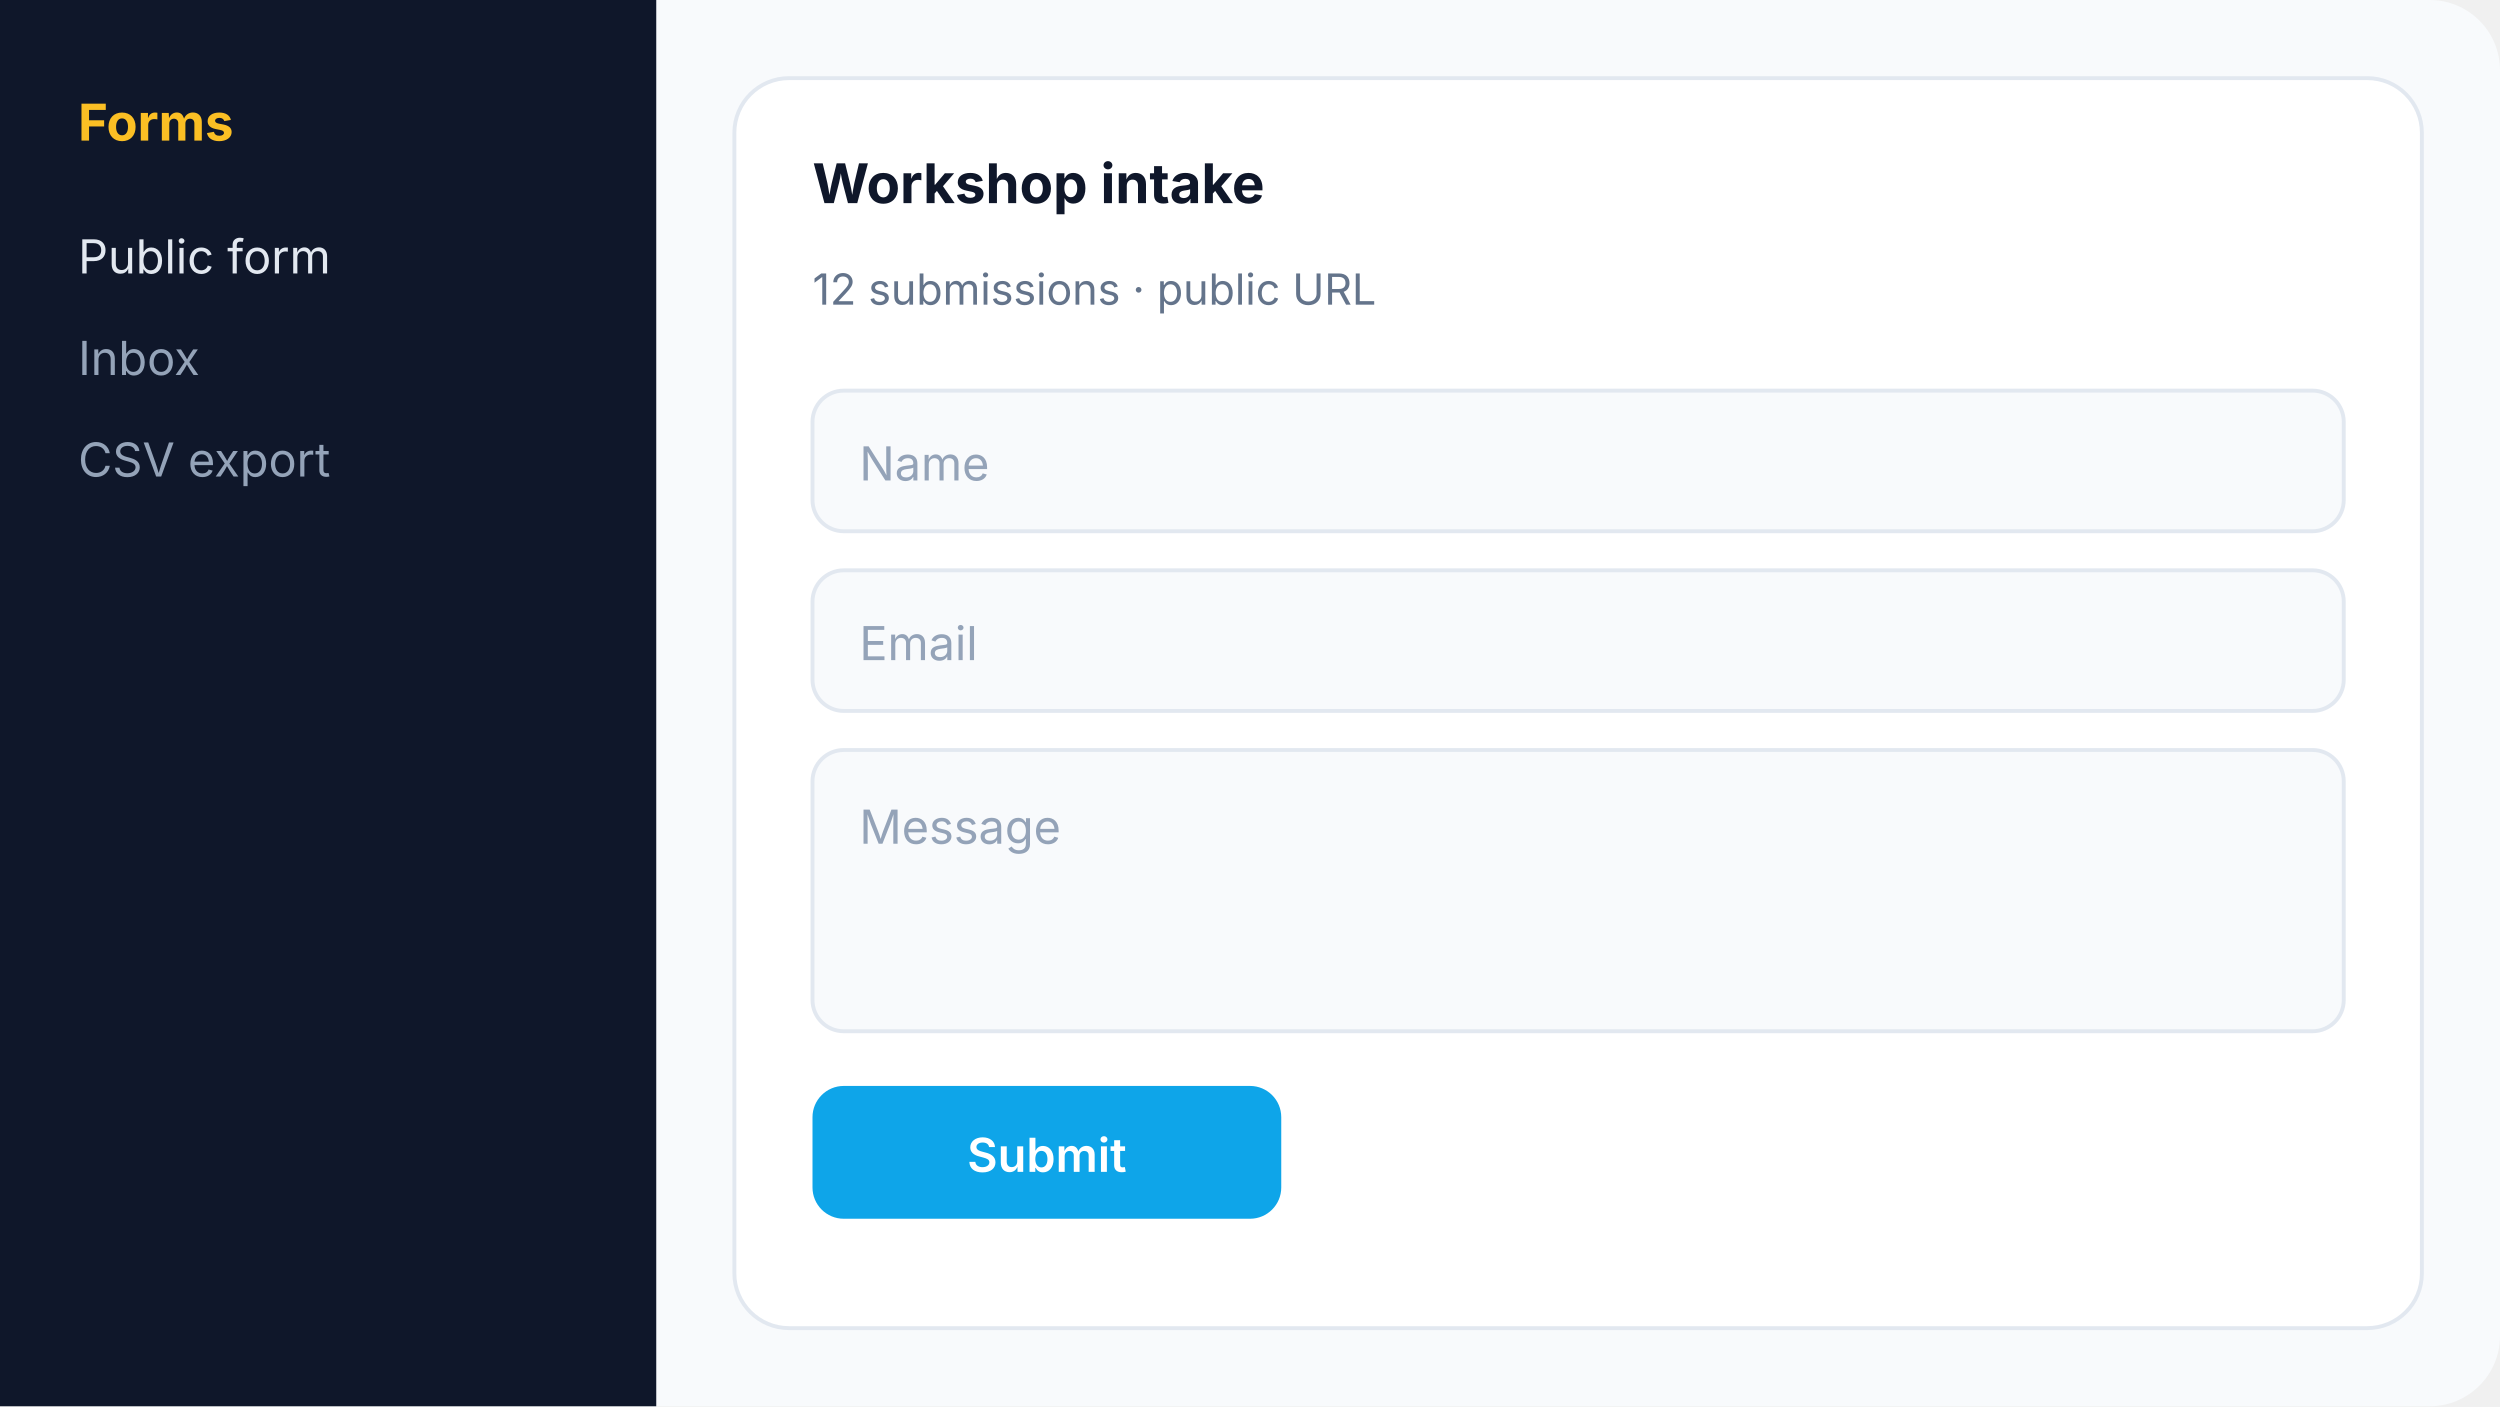
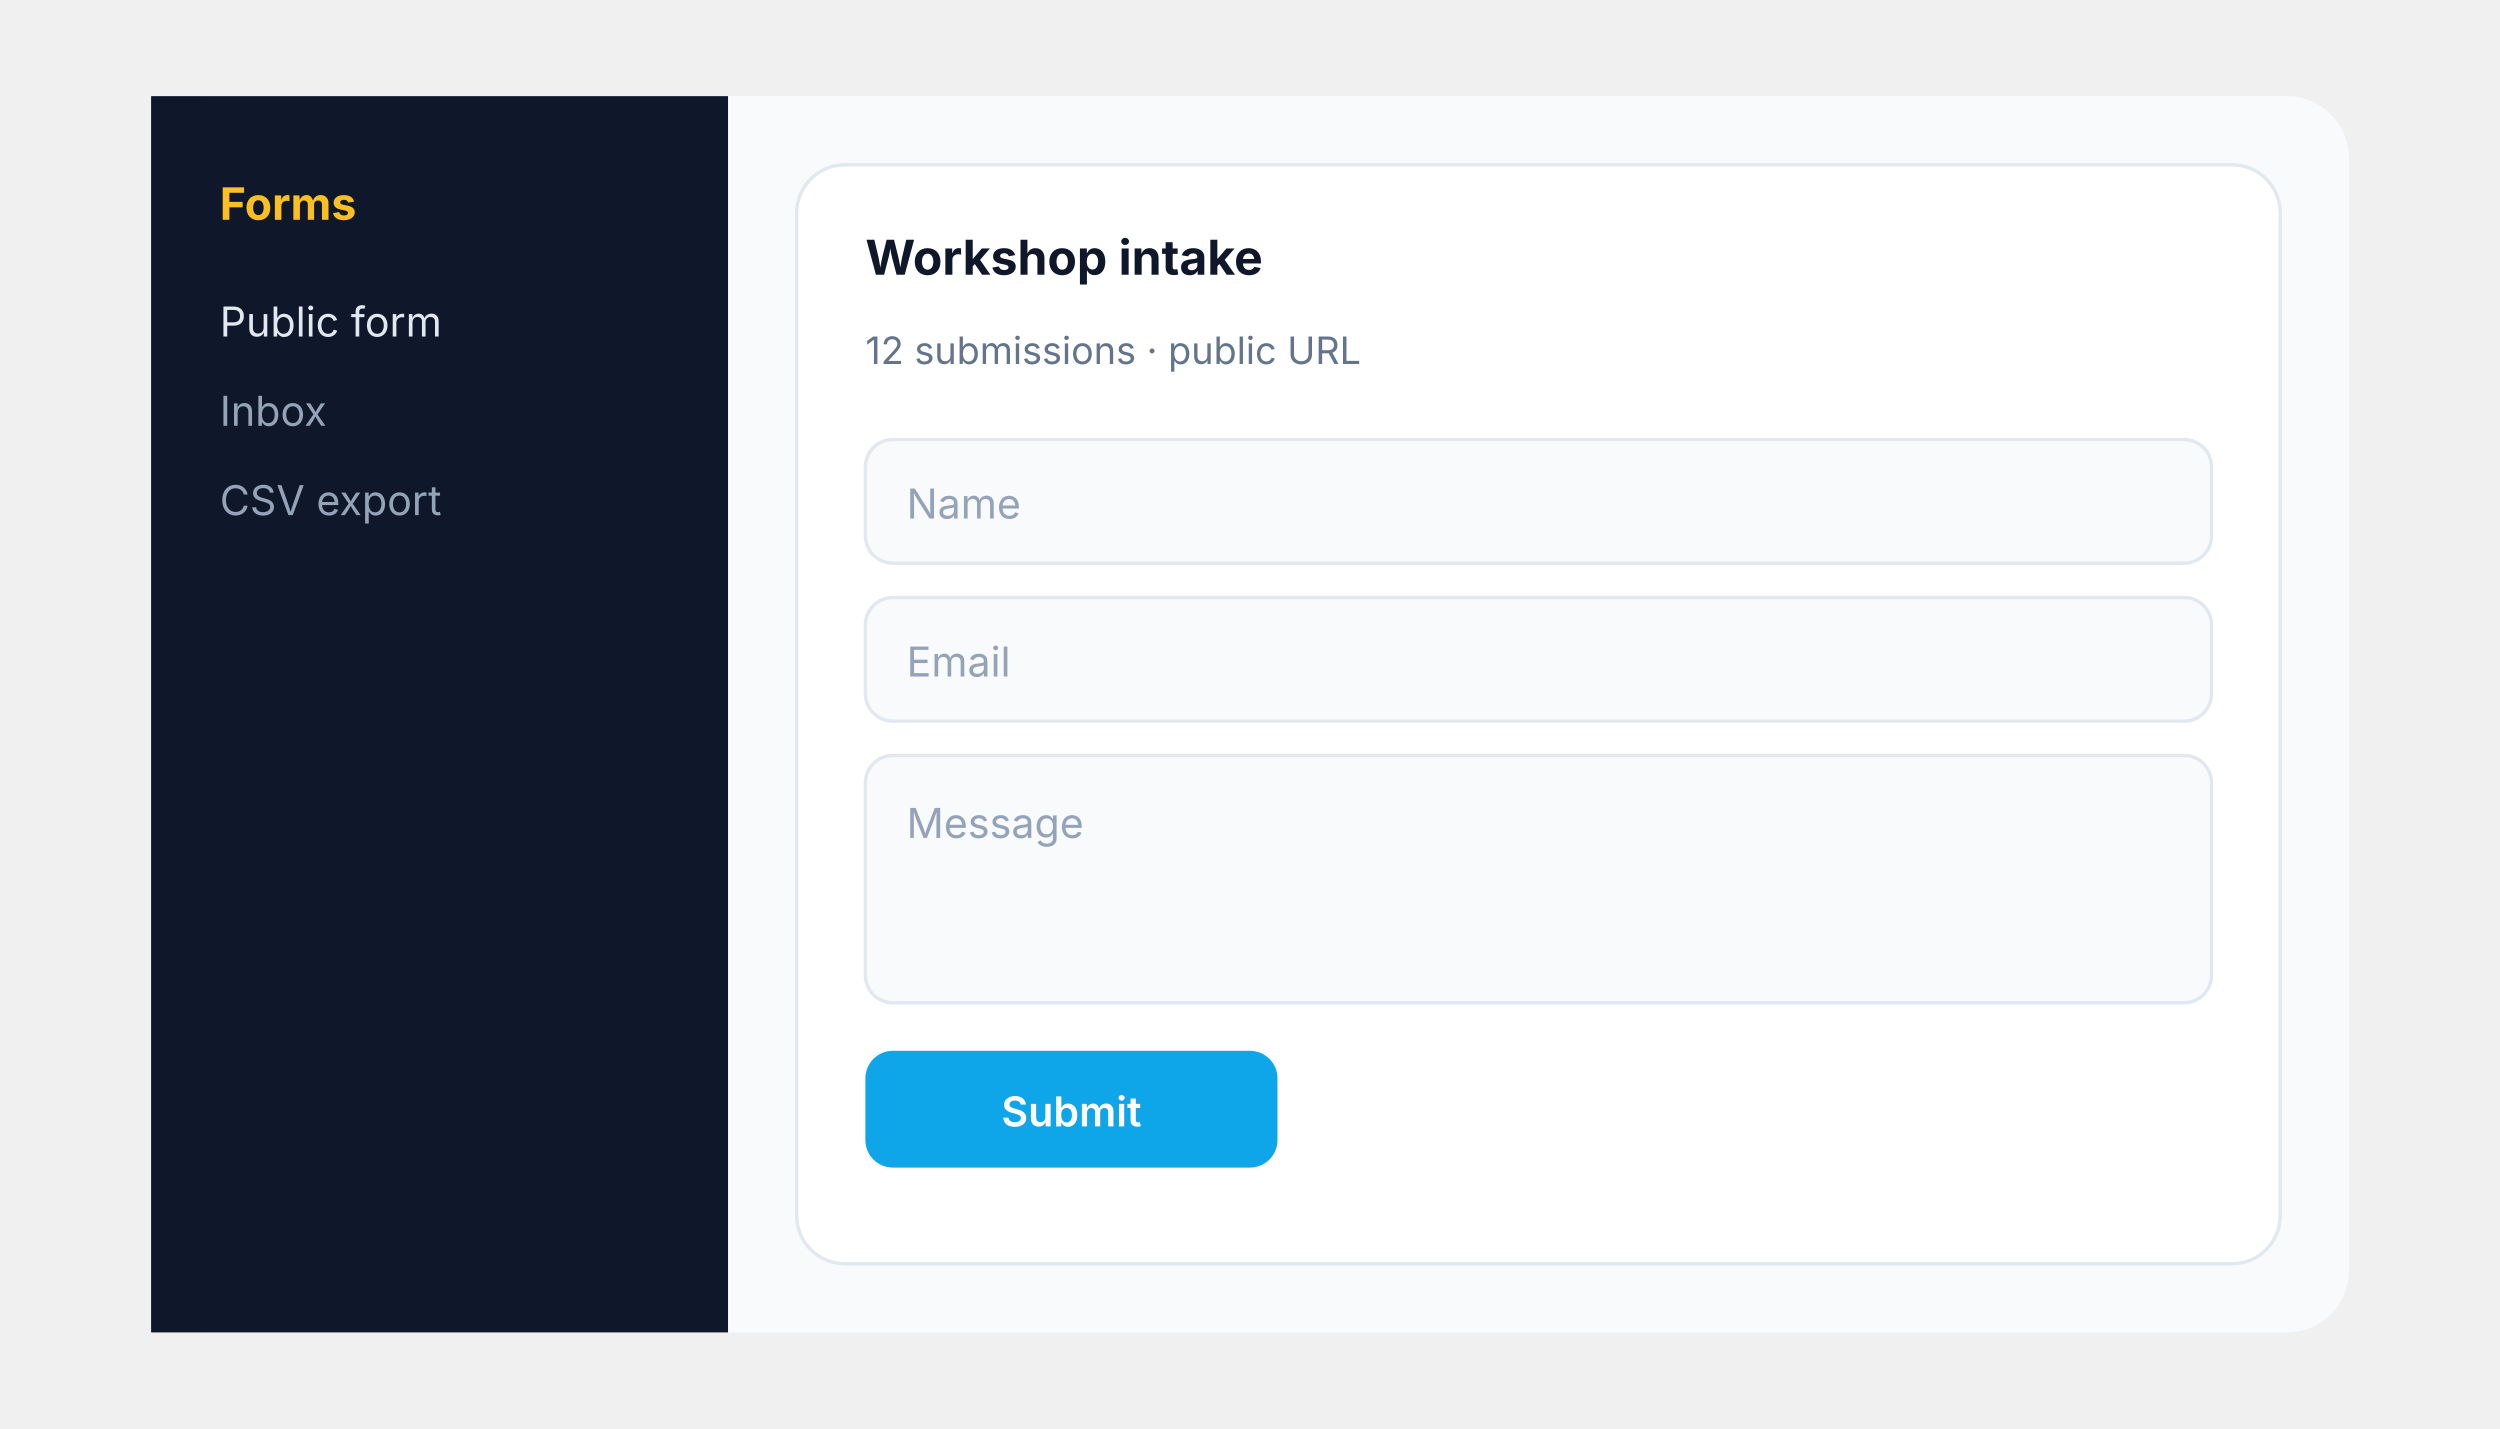
- <svg xmlns="http://www.w3.org/2000/svg" viewBox="0 0 640 360" role="img" aria-label="Form Builder widget">
+ <svg xmlns="http://www.w3.org/2000/svg" viewBox="-44 -28 728 416" role="img" aria-label="Form Builder widget">
  <rect width="640" height="360" rx="18" fill="#f8fafc" />
  <rect width="168" height="360" fill="#0f172a" />
  <text x="20" y="36" fill="#fbbf24" font-family="Inter,sans-serif" font-size="13" font-weight="700">Forms</text>
  <text x="20" y="70" fill="#e2e8f0" font-family="Inter,sans-serif" font-size="12">Public form</text>
  <text x="20" y="96" fill="#94a3b8" font-family="Inter,sans-serif" font-size="12">Inbox</text>
  <text x="20" y="122" fill="#94a3b8" font-family="Inter,sans-serif" font-size="12">CSV export</text>
  <g font-family="Inter,sans-serif">
    <rect x="188" y="20" width="432" height="320" rx="14" fill="#fff" stroke="#e2e8f0" />
    <text x="208" y="52" font-size="14" font-weight="700" fill="#0f172a">Workshop intake</text>
    <text x="208" y="78" font-size="11" fill="#64748b">12 submissions · public URL</text>
    <rect x="208" y="100" width="392" height="36" rx="8" fill="#f8fafc" stroke="#e2e8f0" />
    <text x="220" y="123" font-size="12" fill="#94a3b8">Name</text>
    <rect x="208" y="146" width="392" height="36" rx="8" fill="#f8fafc" stroke="#e2e8f0" />
    <text x="220" y="169" font-size="12" fill="#94a3b8">Email</text>
    <rect x="208" y="192" width="392" height="72" rx="8" fill="#f8fafc" stroke="#e2e8f0" />
    <text x="220" y="216" font-size="12" fill="#94a3b8">Message</text>
    <rect x="208" y="278" width="120" height="34" rx="8" fill="#0ea5e9" />
    <text x="268" y="300" text-anchor="middle" font-size="12" fill="#fff" font-weight="600">Submit</text>
  </g>
</svg>
